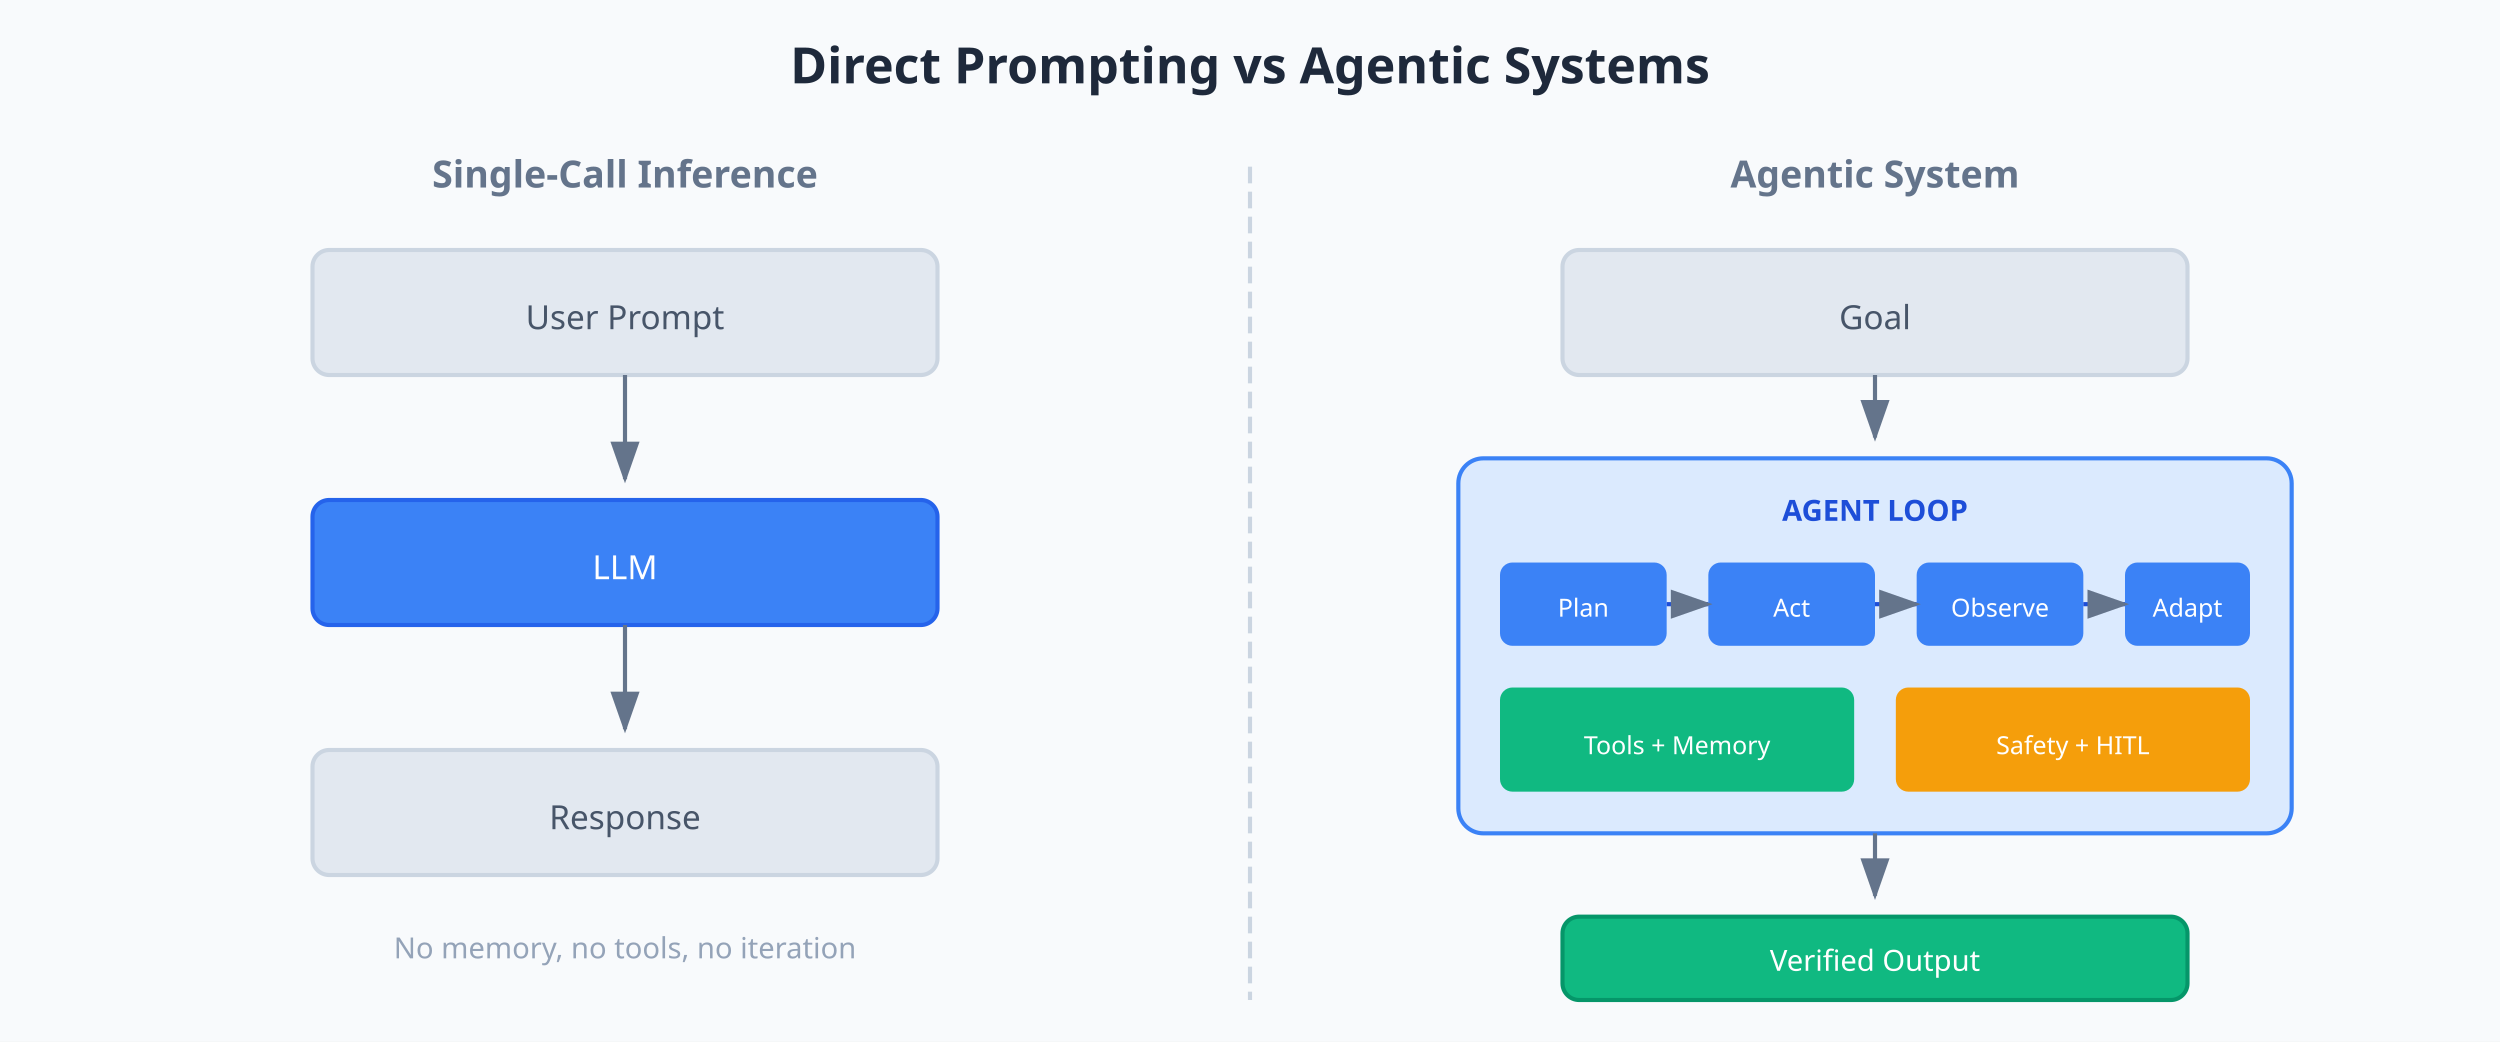
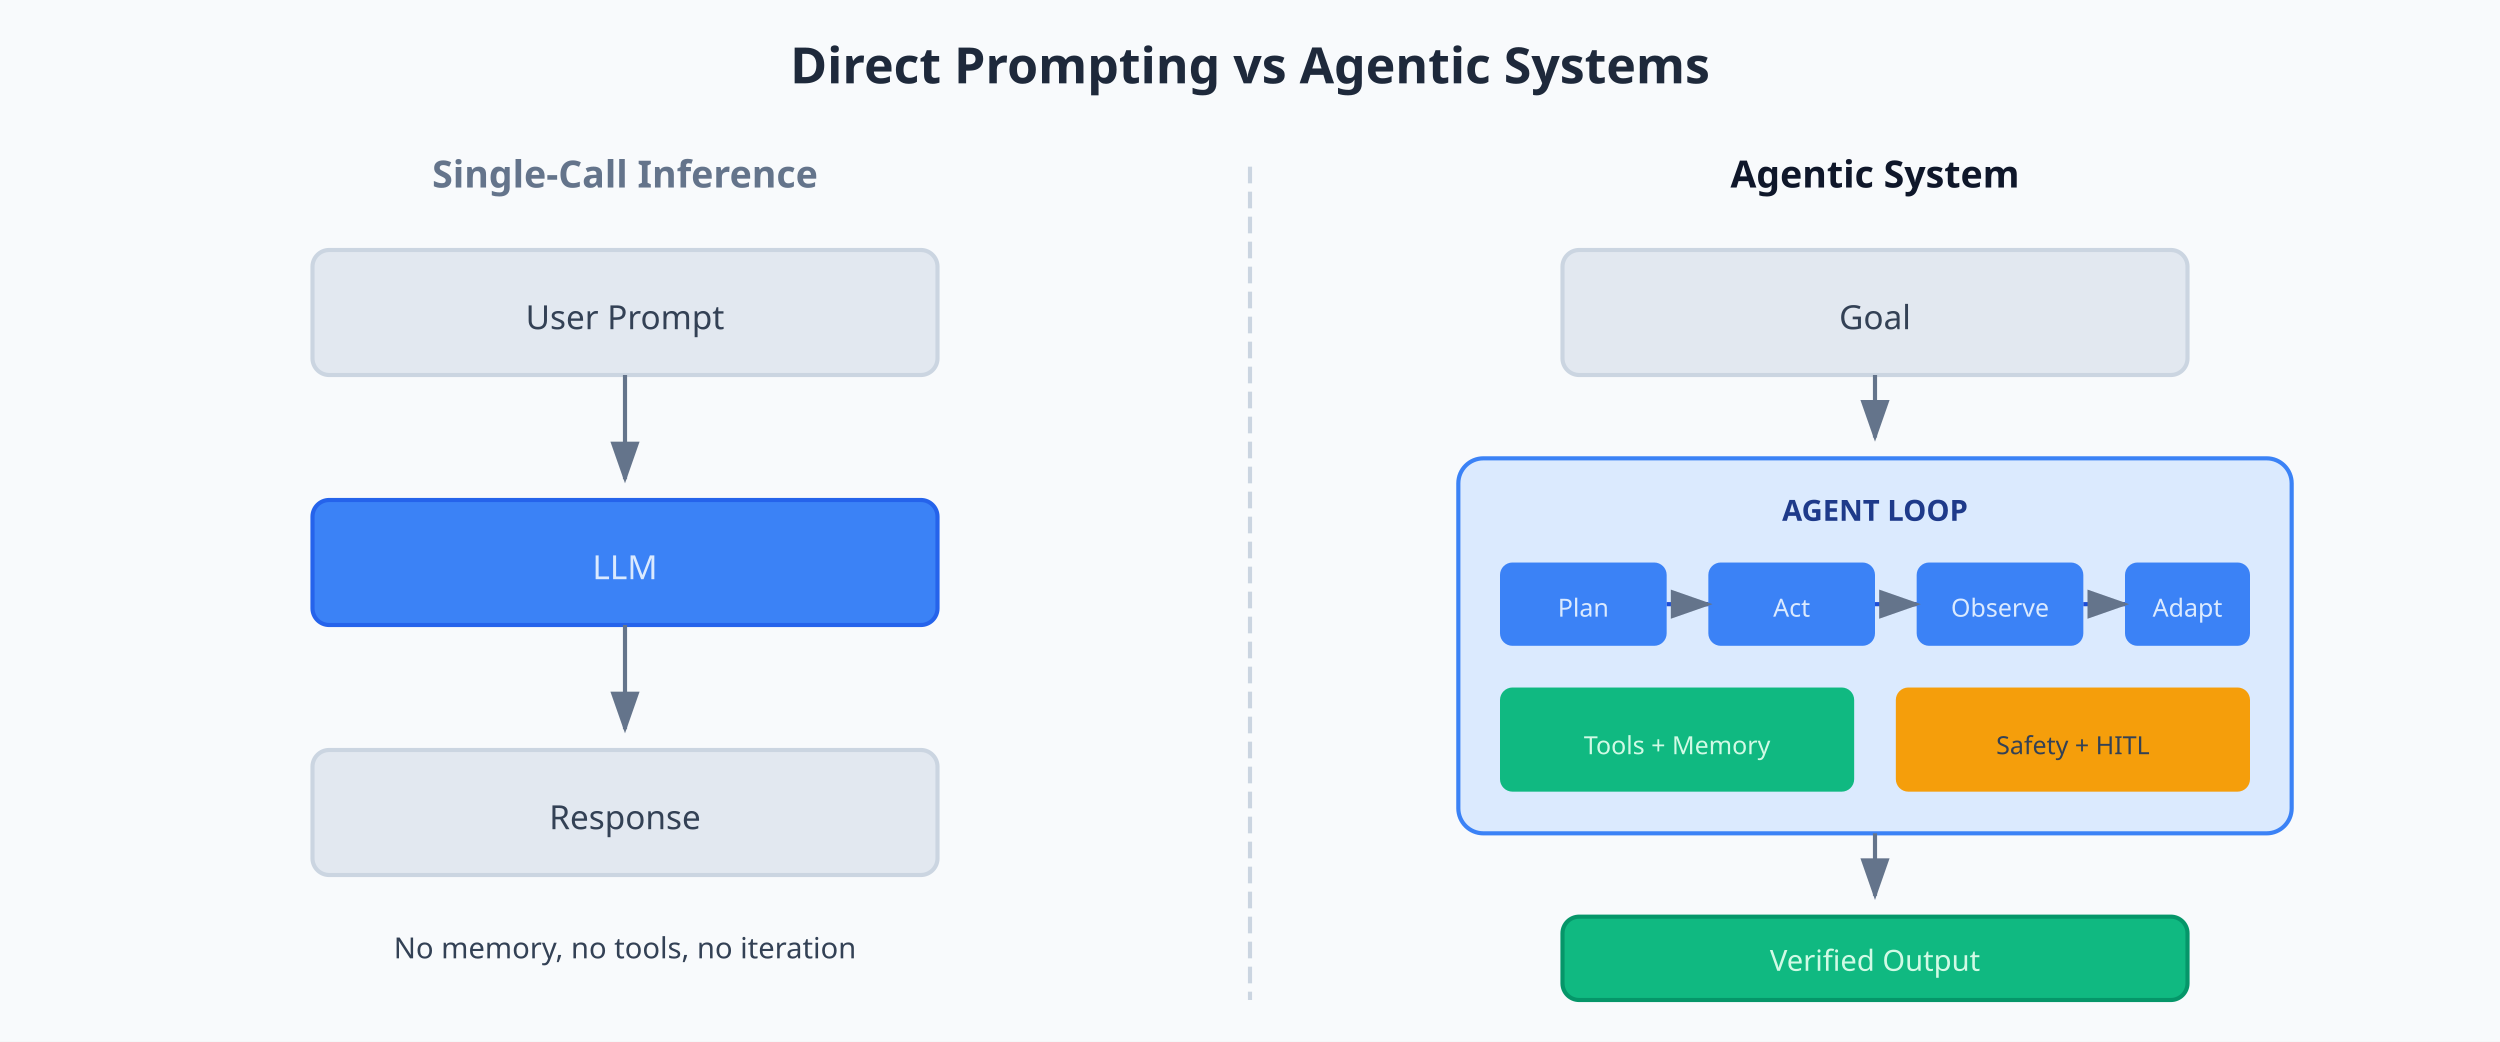
<svg xmlns="http://www.w3.org/2000/svg" viewBox="0 0 1200 500" width="1200" height="500">
  <defs>
    <marker id="arrowhead" markerWidth="10" markerHeight="7" refX="9" refY="3.5" orient="auto">
      <polygon points="0 0, 10 3.5, 0 7" fill="#64748b" />
    </marker>
  </defs>
  <rect width="1200" height="500" fill="#f8fafc" />
  <text x="600" y="40" text-anchor="middle" font-family="system-ui, sans-serif" font-size="24" font-weight="600" fill="#1e293b">Direct Prompting vs Agentic Systems</text>
  <g id="prompting" class="part">
    <text x="300" y="90" text-anchor="middle" font-family="system-ui, sans-serif" font-size="18" font-weight="600" fill="#64748b">Single-Call Inference</text>
    <rect x="150" y="120" width="300" height="60" rx="8" fill="#e2e8f0" stroke="#cbd5e1" stroke-width="2" />
-     <text x="300" y="158" text-anchor="middle" font-family="system-ui, sans-serif" font-size="16" fill="#475569">User Prompt</text>
+     <text x="300" y="158" text-anchor="middle" font-family="system-ui, sans-serif" font-size="16" fill="#334155">User Prompt</text>
    <line x1="300" y1="180" x2="300" y2="230" stroke="#64748b" stroke-width="2" marker-end="url(#arrowhead)" />
    <rect x="150" y="240" width="300" height="60" rx="8" fill="#3b82f6" stroke="#2563eb" stroke-width="2" />
-     <text x="300" y="278" text-anchor="middle" font-family="system-ui, sans-serif" font-size="16" fill="#ffffff">LLM</text>
+     <text x="300" y="278" text-anchor="middle" font-family="system-ui, sans-serif" font-size="16" fill="#dbeafe">LLM</text>
    <line x1="300" y1="300" x2="300" y2="350" stroke="#64748b" stroke-width="2" marker-end="url(#arrowhead)" />
    <rect x="150" y="360" width="300" height="60" rx="8" fill="#e2e8f0" stroke="#cbd5e1" stroke-width="2" />
-     <text x="300" y="398" text-anchor="middle" font-family="system-ui, sans-serif" font-size="16" fill="#475569">Response</text>
-     <text x="300" y="460" text-anchor="middle" font-family="system-ui, sans-serif" font-size="14" fill="#94a3b8">No memory, no tools, no iteration</text>
+     <text x="300" y="398" text-anchor="middle" font-family="system-ui, sans-serif" font-size="16" fill="#334155">Response</text>
+     <text x="300" y="460" text-anchor="middle" font-family="system-ui, sans-serif" font-size="14" fill="#334155">No memory, no tools, no iteration</text>
  </g>
  <line id="boundary" x1="600" y1="80" x2="600" y2="480" stroke="#cbd5e1" stroke-width="2" stroke-dasharray="8,4" />
  <g id="agentic" class="part">
-     <text x="900" y="90" text-anchor="middle" font-family="system-ui, sans-serif" font-size="18" font-weight="600" fill="#64748b">Agentic System</text>
+     <text x="900" y="90" text-anchor="middle" font-family="system-ui, sans-serif" font-size="18" font-weight="600" fill="#0f172a">Agentic System</text>
    <rect x="750" y="120" width="300" height="60" rx="8" fill="#e2e8f0" stroke="#cbd5e1" stroke-width="2" />
-     <text x="900" y="158" text-anchor="middle" font-family="system-ui, sans-serif" font-size="16" fill="#475569">Goal</text>
+     <text x="900" y="158" text-anchor="middle" font-family="system-ui, sans-serif" font-size="16" fill="#334155">Goal</text>
    <line x1="900" y1="180" x2="900" y2="210" stroke="#64748b" stroke-width="2" marker-end="url(#arrowhead)" />
    <rect x="700" y="220" width="400" height="180" rx="12" fill="#dbeafe" stroke="#3b82f6" stroke-width="2" />
-     <text x="900" y="250" text-anchor="middle" font-family="system-ui, sans-serif" font-size="14" font-weight="600" fill="#1d4ed8">AGENT LOOP</text>
+     <text x="900" y="250" text-anchor="middle" font-family="system-ui, sans-serif" font-size="14" font-weight="600" fill="#1e3a8a">AGENT LOOP</text>
    <rect x="720" y="270" width="80" height="40" rx="6" fill="#3b82f6" />
-     <text x="760" y="296" text-anchor="middle" font-family="system-ui, sans-serif" font-size="12" fill="#ffffff">Plan</text>
+     <text x="760" y="296" text-anchor="middle" font-family="system-ui, sans-serif" font-size="12" fill="#dbeafe">Plan</text>
    <rect x="820" y="270" width="80" height="40" rx="6" fill="#3b82f6" />
-     <text x="860" y="296" text-anchor="middle" font-family="system-ui, sans-serif" font-size="12" fill="#ffffff">Act</text>
+     <text x="860" y="296" text-anchor="middle" font-family="system-ui, sans-serif" font-size="12" fill="#dbeafe">Act</text>
    <rect x="920" y="270" width="80" height="40" rx="6" fill="#3b82f6" />
-     <text x="960" y="296" text-anchor="middle" font-family="system-ui, sans-serif" font-size="12" fill="#ffffff">Observe</text>
+     <text x="960" y="296" text-anchor="middle" font-family="system-ui, sans-serif" font-size="12" fill="#dbeafe">Observe</text>
    <rect x="1020" y="270" width="60" height="40" rx="6" fill="#3b82f6" />
-     <text x="1050" y="296" text-anchor="middle" font-family="system-ui, sans-serif" font-size="12" fill="#ffffff">Adapt</text>
+     <text x="1050" y="296" text-anchor="middle" font-family="system-ui, sans-serif" font-size="12" fill="#dbeafe">Adapt</text>
    <path d="M 800 290 L 820 290" stroke="#1d4ed8" stroke-width="2" marker-end="url(#arrowhead)" />
    <path d="M 900 290 L 920 290" stroke="#1d4ed8" stroke-width="2" marker-end="url(#arrowhead)" />
    <path d="M 1000 290 L 1020 290" stroke="#1d4ed8" stroke-width="2" marker-end="url(#arrowhead)" />
    <rect x="720" y="330" width="170" height="50" rx="6" fill="#10b981" />
-     <text x="805" y="362" text-anchor="middle" font-family="system-ui, sans-serif" font-size="12" fill="#ffffff">Tools + Memory</text>
+     <text x="805" y="362" text-anchor="middle" font-family="system-ui, sans-serif" font-size="12" fill="#d1fae5">Tools + Memory</text>
    <rect x="910" y="330" width="170" height="50" rx="6" fill="#f59e0b" />
-     <text x="995" y="362" text-anchor="middle" font-family="system-ui, sans-serif" font-size="12" fill="#ffffff">Safety + HITL</text>
+     <text x="995" y="362" text-anchor="middle" font-family="system-ui, sans-serif" font-size="12" fill="#334155">Safety + HITL</text>
    <line x1="900" y1="400" x2="900" y2="430" stroke="#64748b" stroke-width="2" marker-end="url(#arrowhead)" />
    <rect id="user" x="750" y="440" width="300" height="40" rx="8" fill="#10b981" stroke="#059669" stroke-width="2" />
-     <text x="900" y="466" text-anchor="middle" font-family="system-ui, sans-serif" font-size="14" fill="#ffffff">Verified Output</text>
+     <text x="900" y="466" text-anchor="middle" font-family="system-ui, sans-serif" font-size="14" fill="#d1fae5">Verified Output</text>
  </g>
</svg>
